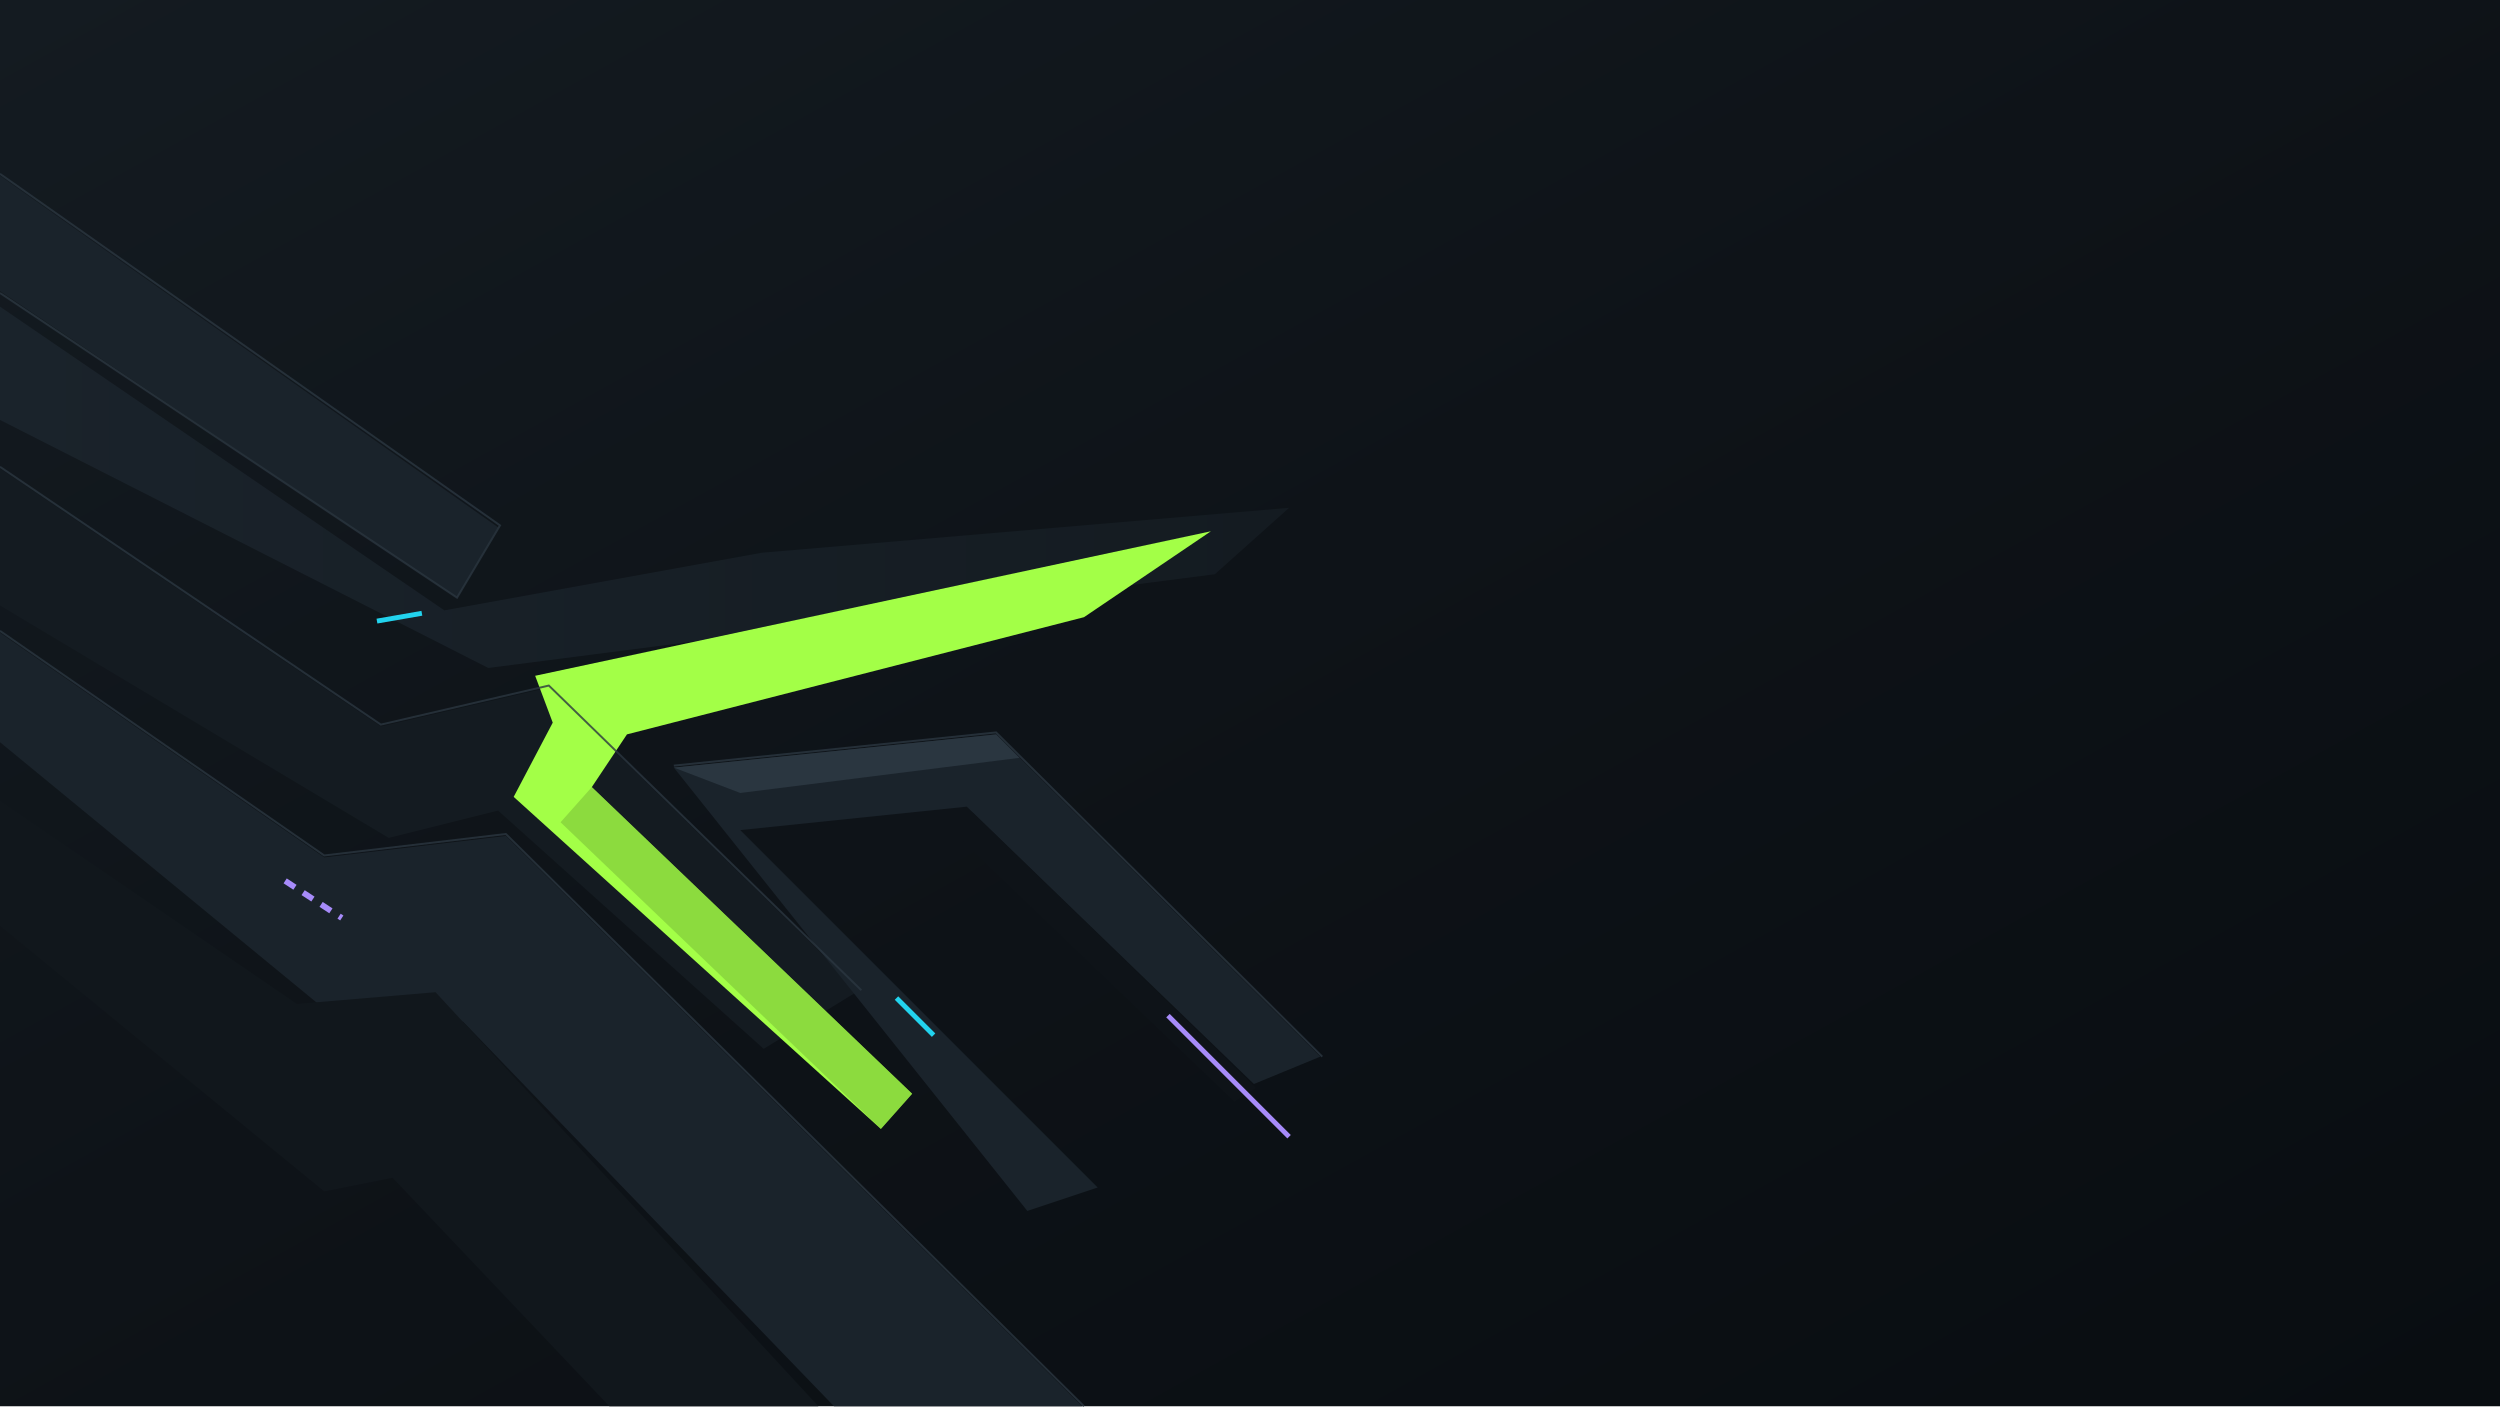
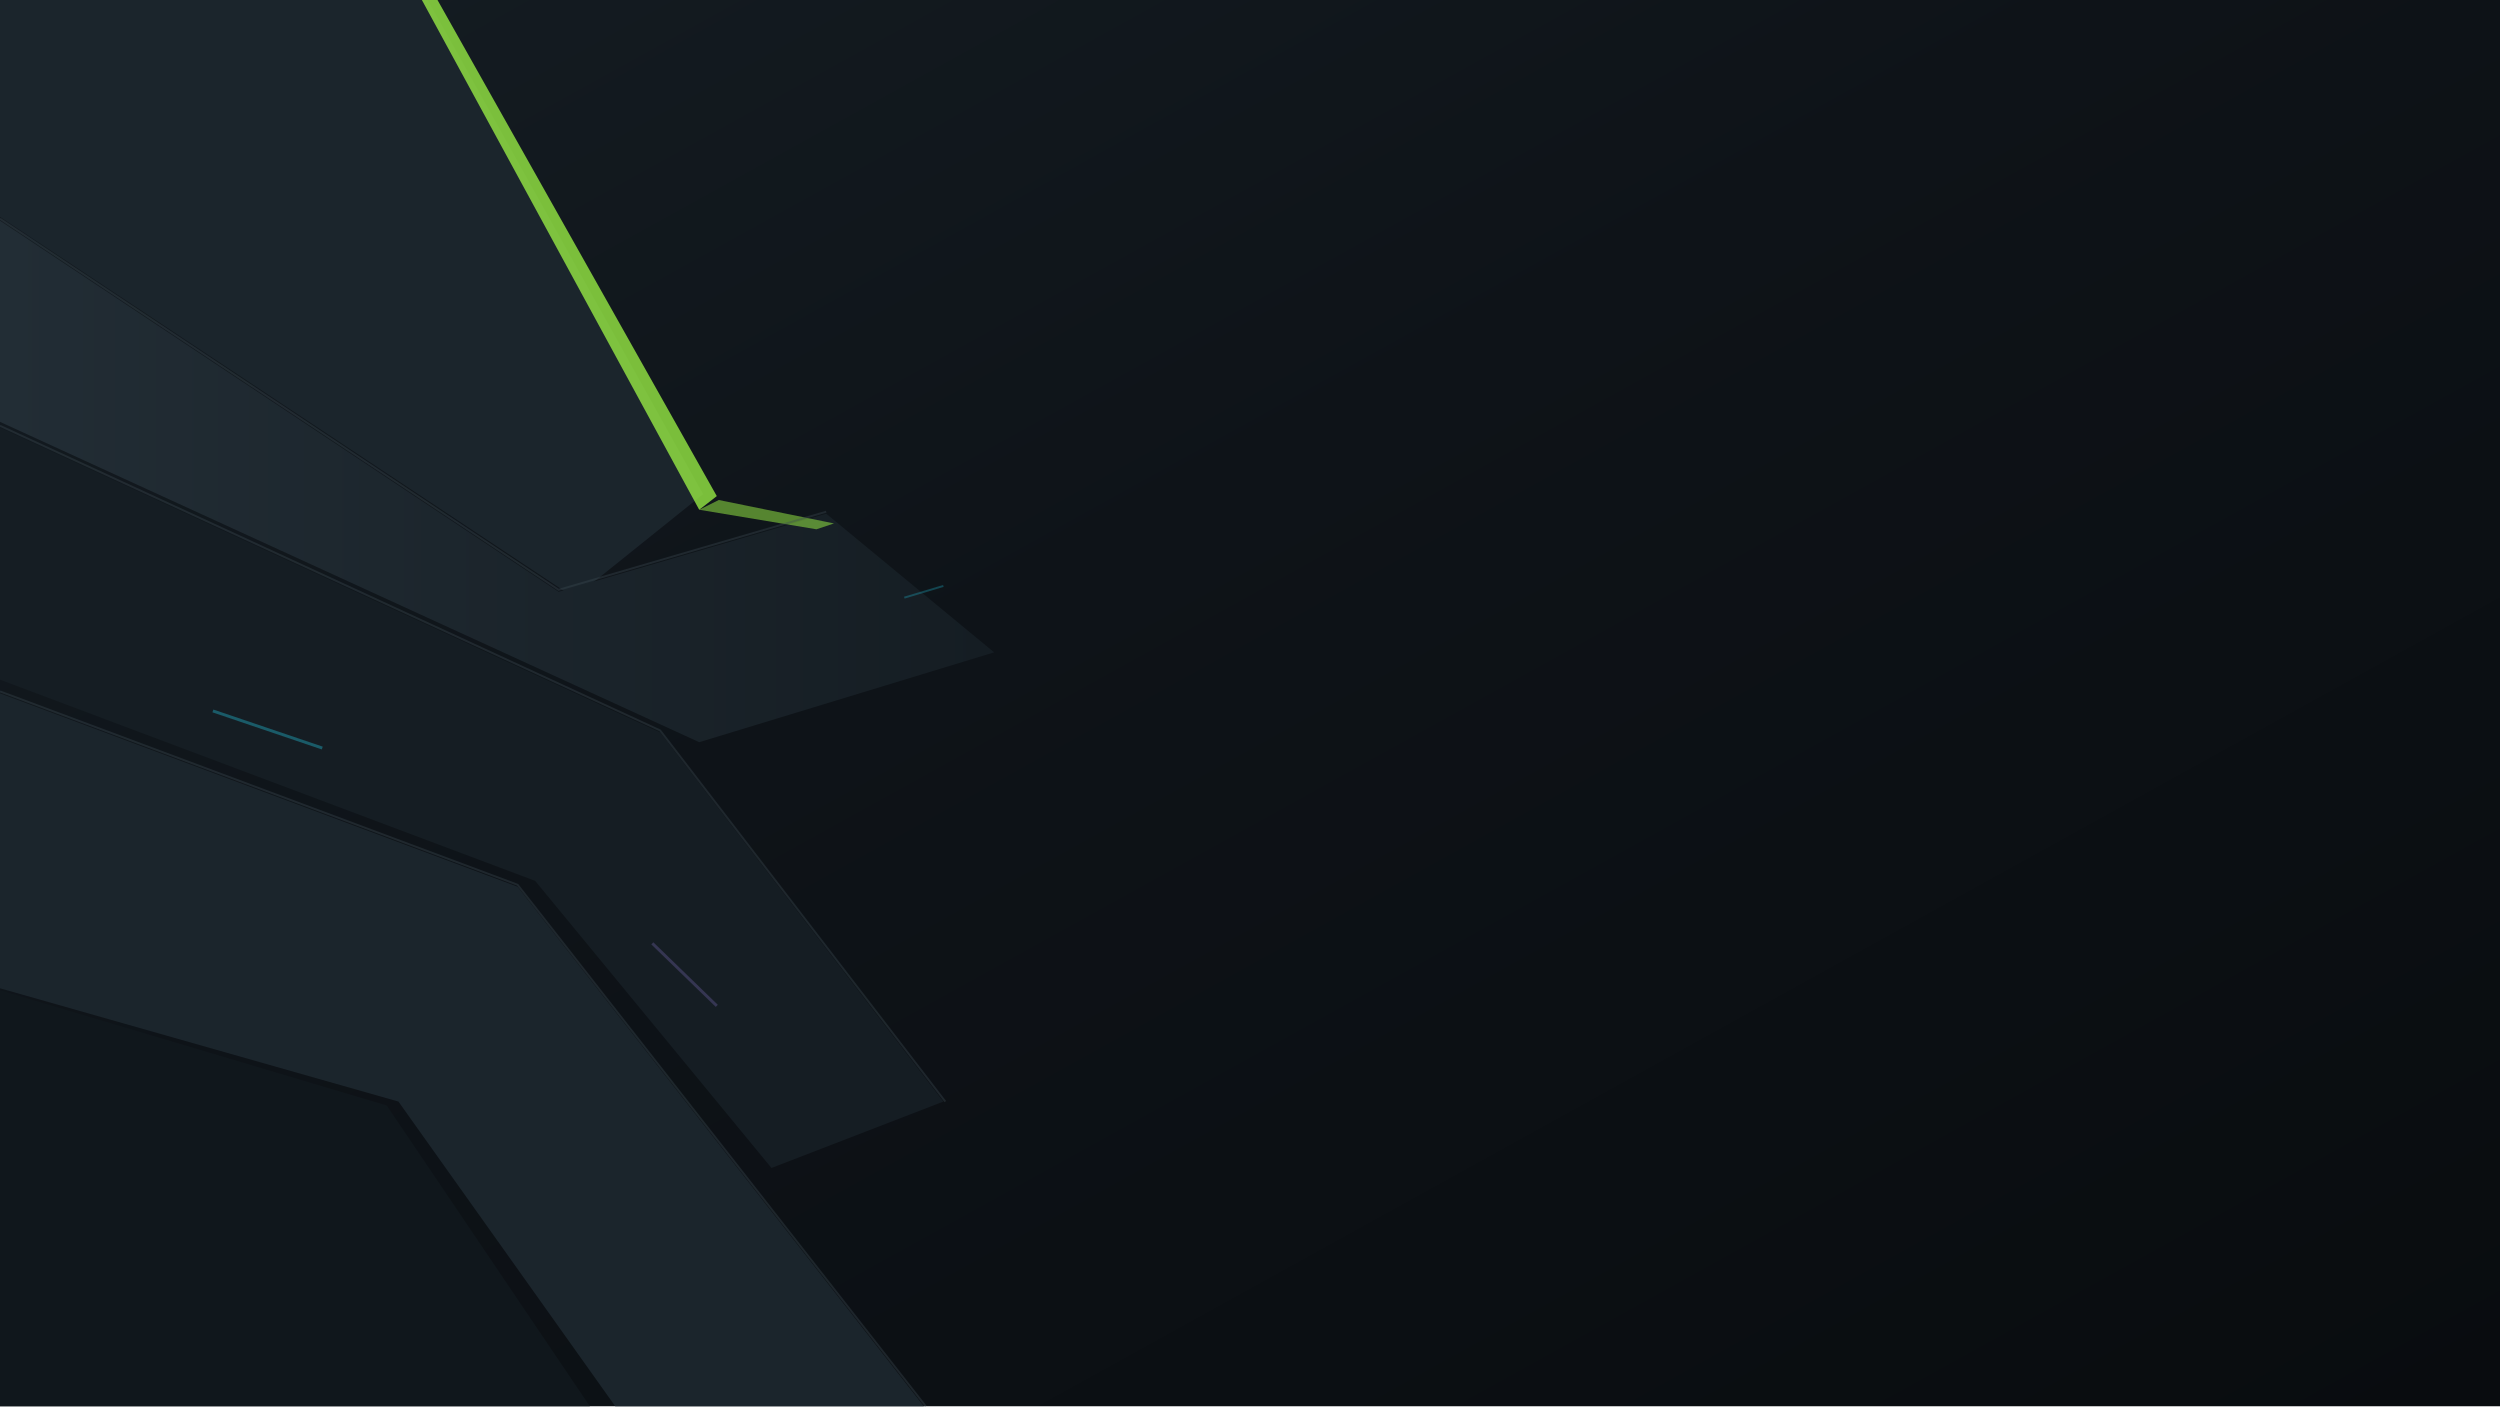
<svg xmlns="http://www.w3.org/2000/svg" width="2560" height="1440" viewBox="0 0 2560 1440">
  <defs>
-     <linearGradient id="background-depth" x1="0" y1="0" x2="1" y2="1">
-       <stop offset="0" stop-color="#141B21" />
-       <stop offset="0.46" stop-color="#0E1318" />
-       <stop offset="1" stop-color="#090D11" />
+     <linearGradient id="canvas" x1="0" y1="0" x2="1" y2="1">
+       <stop offset="0" stop-color="#151D23" />
+       <stop offset="0.42" stop-color="#0E1318" />
+       <stop offset="1" stop-color="#090C0F" />
    </linearGradient>
-     <linearGradient id="graphite-edge" x1="0" y1="0" x2="1" y2="0">
-       <stop offset="0" stop-color="#1A232B" />
-       <stop offset="1" stop-color="#141B21" />
+     <linearGradient id="plate" x1="0" y1="0" x2="1" y2="0">
+       <stop offset="0" stop-color="#222D35" />
+       <stop offset="1" stop-color="#151D23" />
    </linearGradient>
  </defs>
-   <rect width="2560" height="1440" fill="url(#background-depth)" />
-   <path d="M0 180L510 540L468 612L0 298Z" fill="#1A232B" />
-   <path d="M0 314L455 625L780 566L1320 520L1244 588L500 684L0 430Z" fill="url(#graphite-edge)" />
-   <path d="M0 480L390 744L562 704L880 1014L782 1074L510 830L398 858L0 620Z" fill="#141B21" />
-   <path d="M0 648L332 878L518 856L1108 1440H854L474 1046L394 1084L0 760Z" fill="#1A232B" />
-   <path d="M0 820L304 1028L446 1016L838 1440H624L402 1206L332 1220L0 948Z" fill="#11171C" />
-   <path d="M548 692L1240 544L1110 632L642 752L606 806L934 1120L902 1156L526 816L566 740Z" fill="#A3FF47" />
-   <path d="M606 806L934 1120L902 1156L574 842Z" fill="#79BE37" opacity="0.55" />
-   <path d="M690 786L1020 752L1352 1082L1284 1110L990 826L758 850L1124 1216L1052 1240Z" fill="#1A232B" />
-   <path d="M690 786L1020 752L1044 776L758 812Z" fill="#2A3640" />
-   <path d="M996 832L1286 1114L1264 1128L974 850Z" fill="#0E1318" />
-   <path d="M386 636L432 628" stroke="#22D3EE" stroke-width="5" />
-   <path d="M292 902L350 940" stroke="#A78BFA" stroke-width="6" stroke-dasharray="12 10" />
-   <path d="M918 1022L956 1060" stroke="#22D3EE" stroke-width="5" />
-   <path d="M1196 1040L1320 1164" stroke="#A78BFA" stroke-width="5" />
-   <g fill="none" stroke="#2A3640" stroke-width="2" opacity="0.8">
-     <path d="M0 178L512 538L468 612L0 300" />
-     <path d="M0 478L390 742L562 702L882 1014" />
-     <path d="M0 646L332 876L518 854L1110 1440" />
-     <path d="M690 784L1020 750L1354 1082" />
+   <rect width="2560" height="1440" fill="url(#canvas)" />
+   <path d="M0 0H438L720 506L588 612L0 222Z" fill="#1B252C" />
+   <path d="M0 226L572 606L846 526L1018 668L716 760L0 432Z" fill="url(#plate)" />
+   <path d="M0 438L676 750L966 1128L790 1196L548 902L0 696Z" fill="#151D23" />
+   <path d="M0 710L530 908L946 1440H630L408 1128L0 1012Z" fill="#1B252C" />
+   <path d="M0 1014L396 1132L604 1440H0Z" fill="#10171C" />
+   <path d="M432 0H448L734 508L716 522Z" fill="#A3FF47" opacity="0.72" />
+   <path d="M716 522L736 512L854 536L836 542Z" fill="#A3FF47" opacity="0.48" />
+   <path d="M218 728L330 766" fill="none" stroke="#22D3EE" stroke-width="3" opacity="0.34" />
+   <path d="M668 966L734 1030" fill="none" stroke="#A78BFA" stroke-width="3" opacity="0.22" />
+   <path d="M926 612L966 600" fill="none" stroke="#22D3EE" stroke-width="2" opacity="0.26" />
+   <g fill="none" stroke="#3C4B53" stroke-width="2" opacity="0.36">
+     <path d="M0 224L572 604L846 524" />
+     <path d="M0 436L676 748L968 1128" />
+     <path d="M0 708L530 906L948 1440" />
  </g>
</svg>
